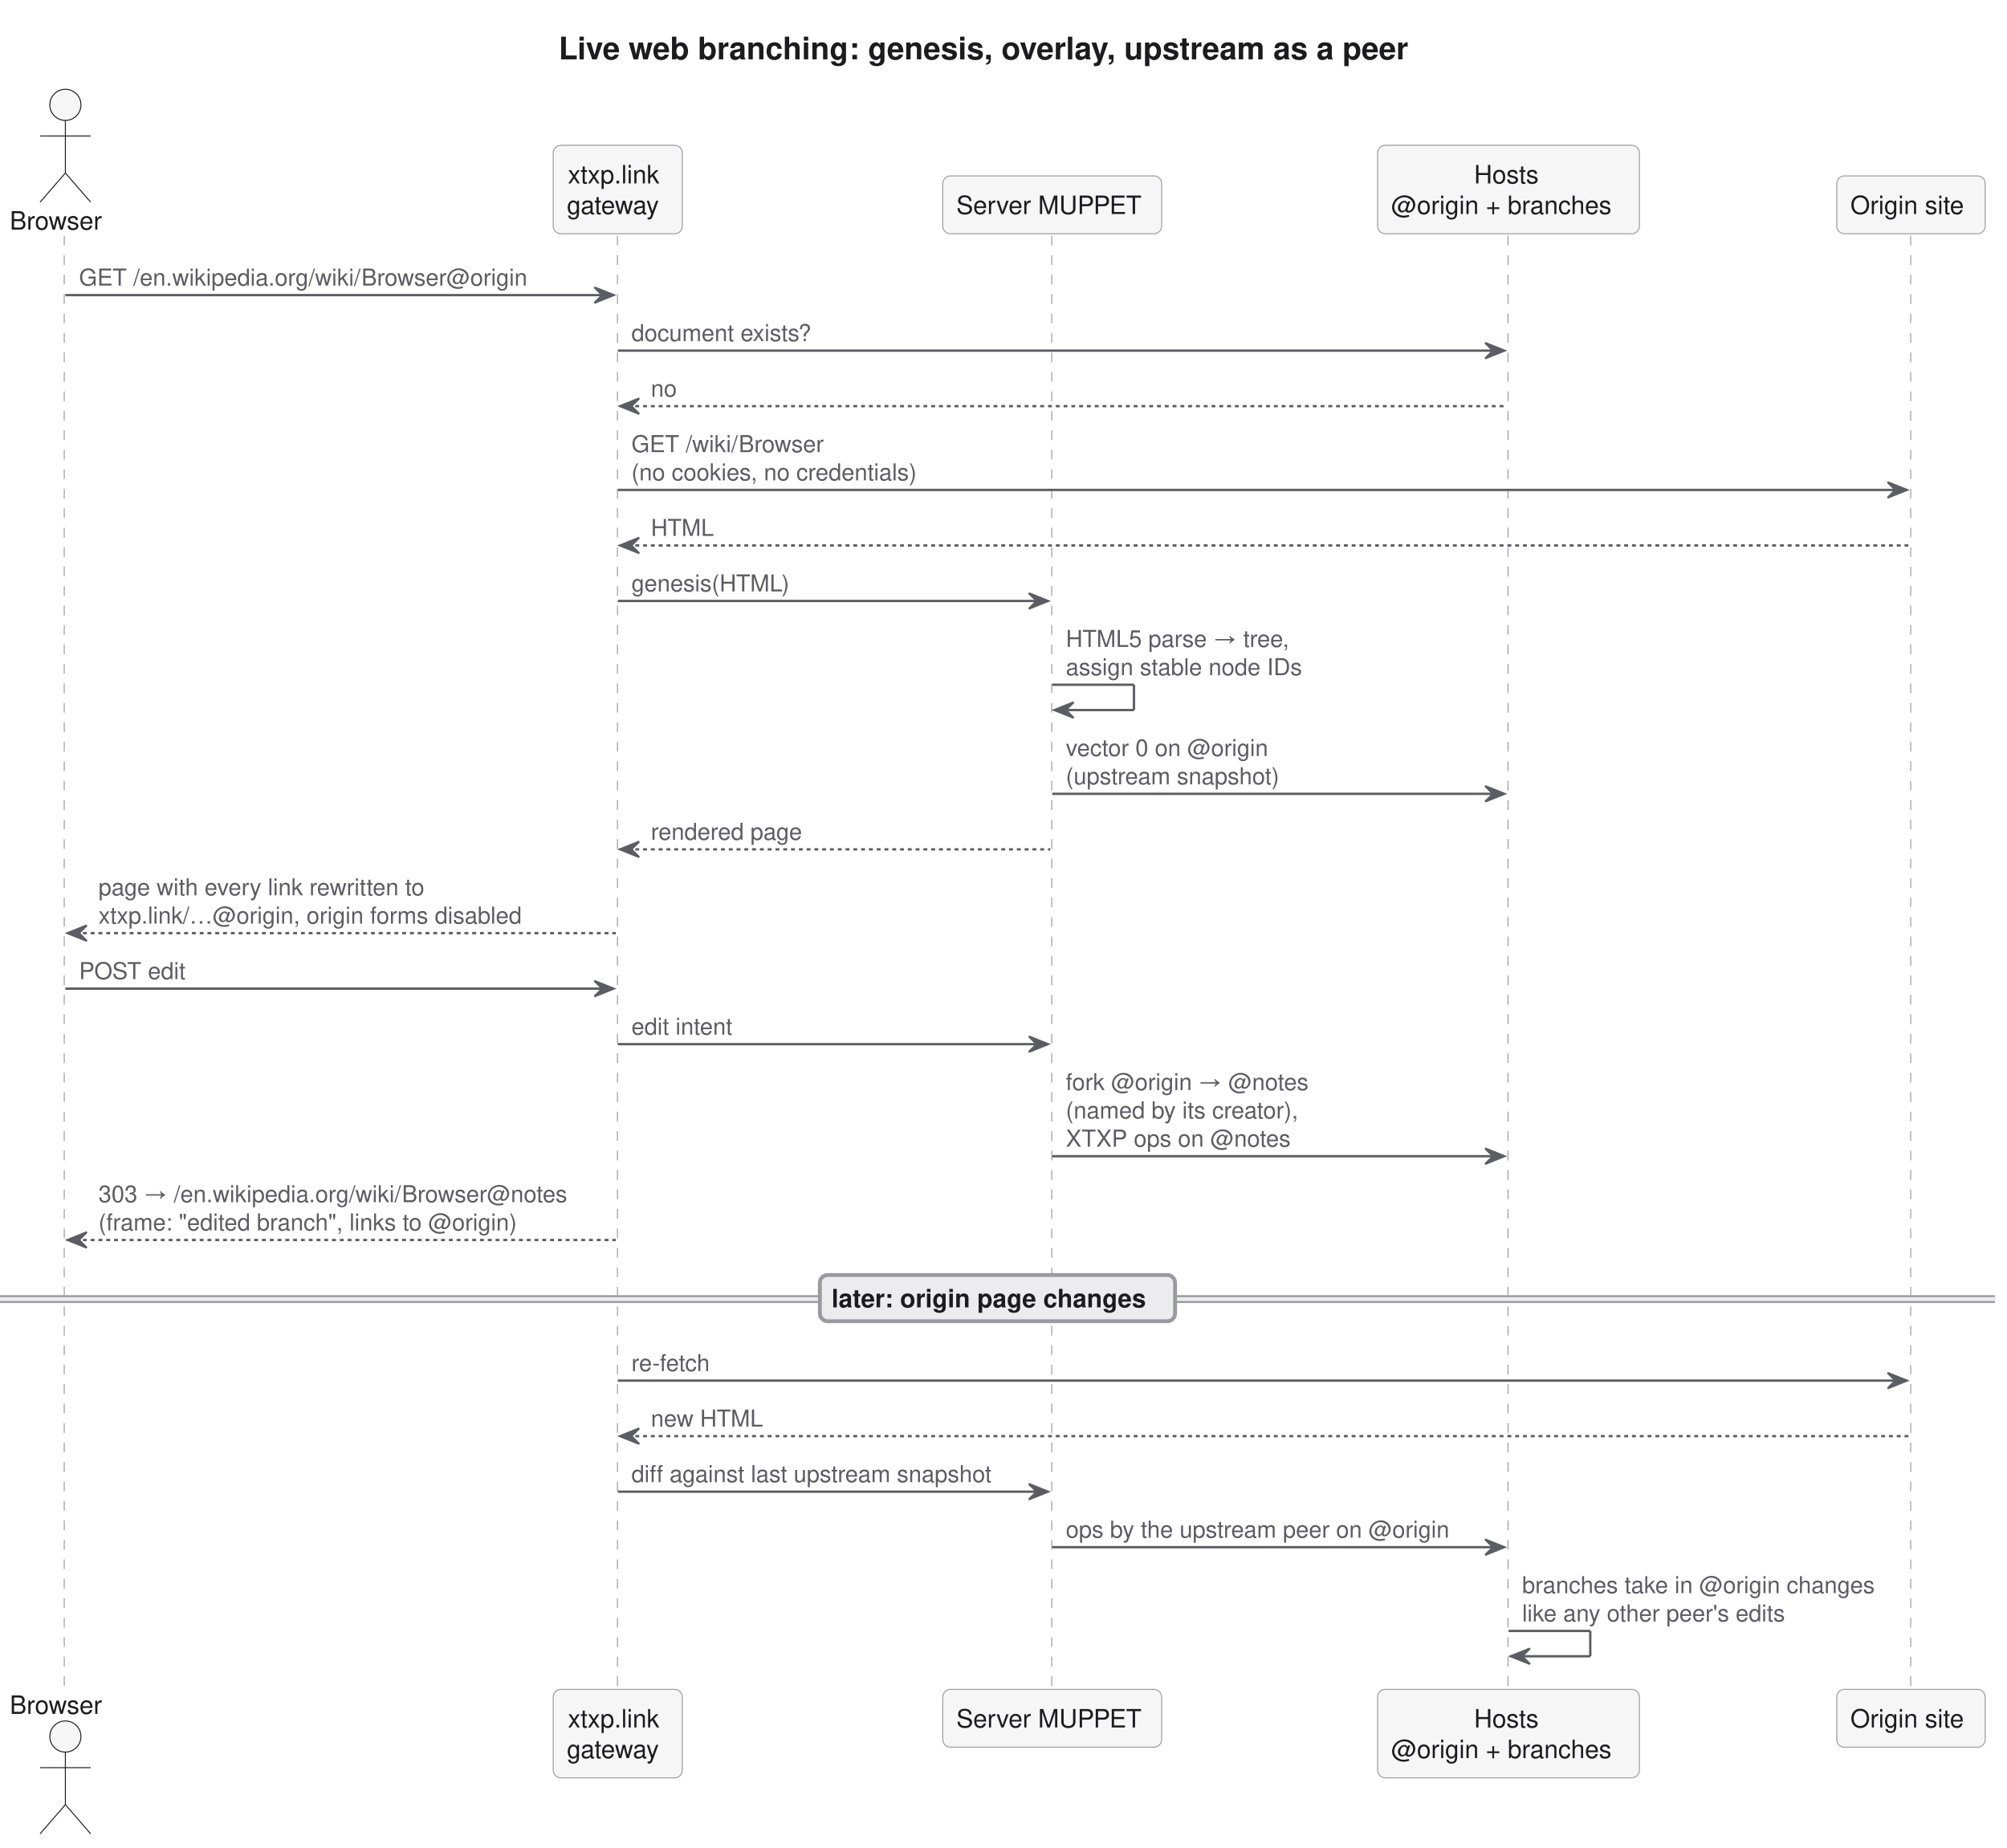
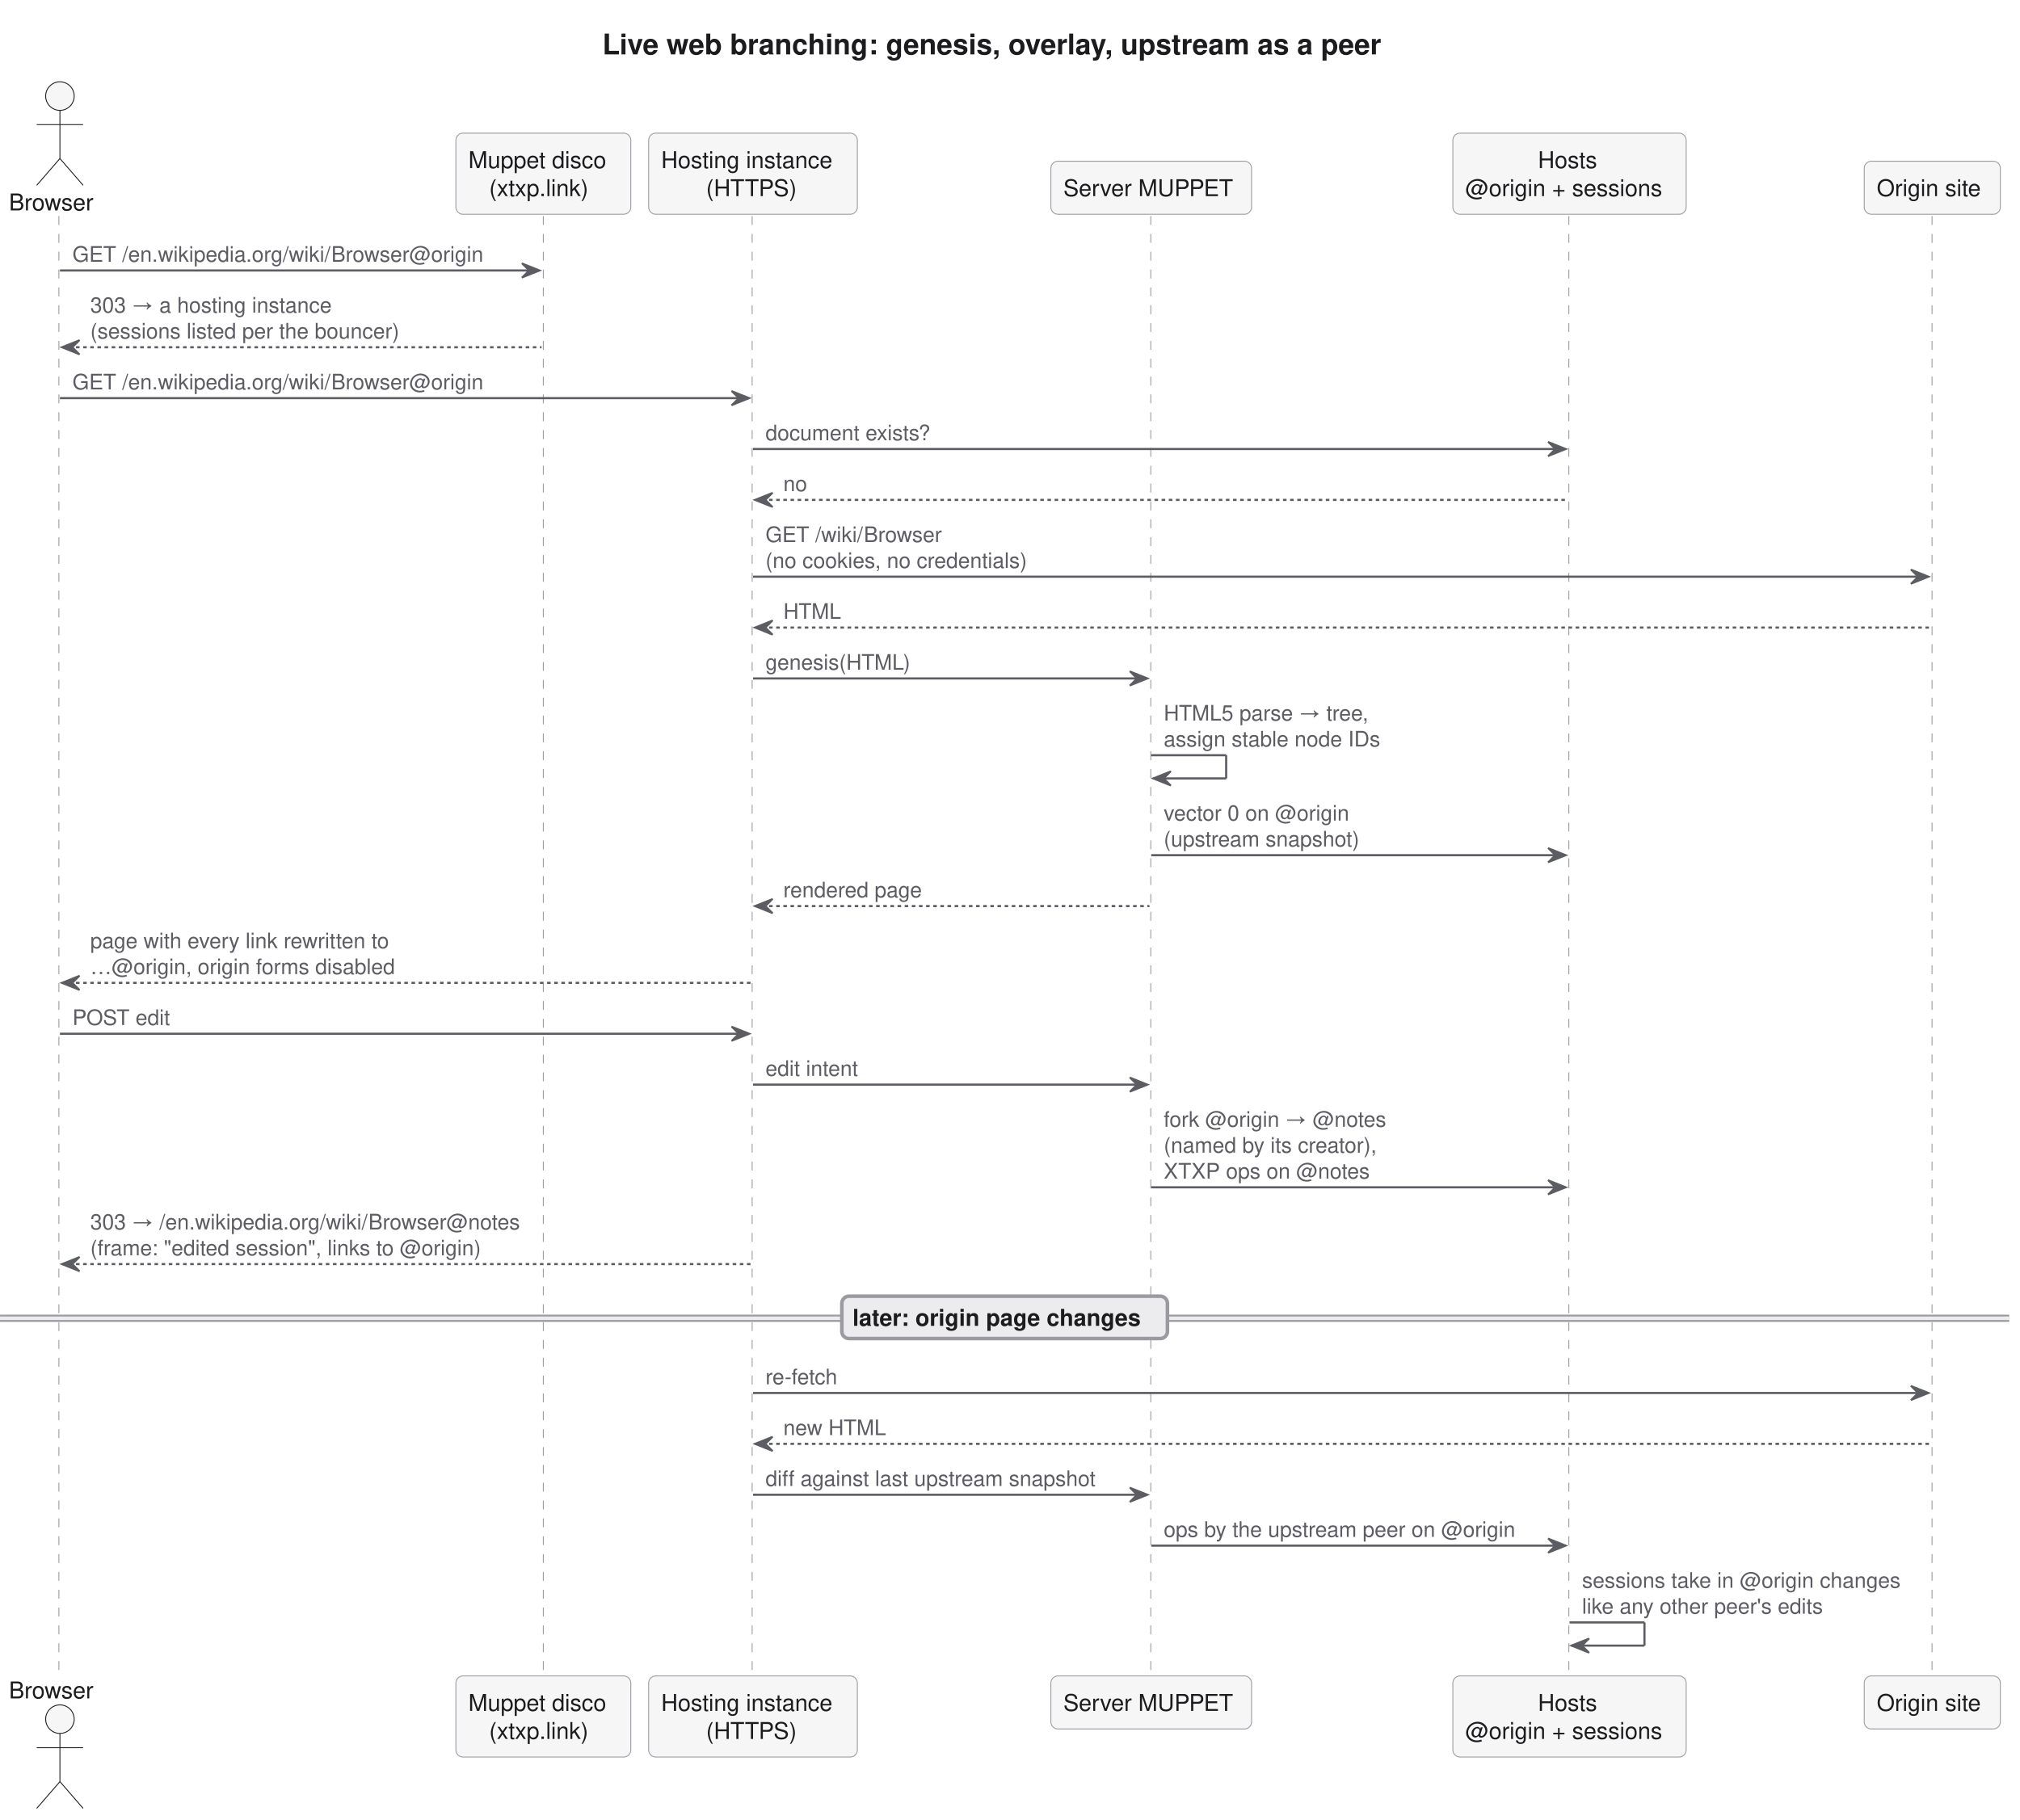
- <svg xmlns="http://www.w3.org/2000/svg" contentStyleType="text/css" data-diagram-type="SEQUENCE" height="949px" preserveAspectRatio="none" style="width:1031px;height:949px;" version="1.1" viewBox="0 0 1031 949" width="1031px" zoomAndPan="magnify">
+ <svg xmlns="http://www.w3.org/2000/svg" contentStyleType="text/css" data-diagram-type="SEQUENCE" height="1020px" preserveAspectRatio="none" style="width:1132px;height:1020px;" version="1.1" viewBox="0 0 1132 1020" width="1132px" zoomAndPan="magnify">
  <defs />
  <g>
-     <text fill="#1C1C1F" font-family="Helvetica" font-size="16" font-weight="bold" lengthAdjust="spacing" textLength="449.812" x="287.005" y="30.5">Live web branching: genesis, overlay, upstream as a peer</text>
-     <g>
-       <rect fill="#000000" fill-opacity="0" height="747.757" width="8" x="29.584" y="121.089" />
-       <line style="stroke:#9A9AA1;stroke-width:0.5;stroke-dasharray:5,5;" x1="33" x2="33" y1="121.089" y2="868.846" />
-     </g>
-     <g>
-       <rect fill="#000000" fill-opacity="0" height="747.757" width="8" x="313.36" y="121.089" />
-       <line style="stroke:#9A9AA1;stroke-width:0.5;stroke-dasharray:5,5;" x1="317.185" x2="317.185" y1="121.089" y2="868.846" />
-     </g>
-     <g>
-       <rect fill="#000000" fill-opacity="0" height="747.757" width="8" x="536.52" y="121.089" />
-       <line style="stroke:#9A9AA1;stroke-width:0.5;stroke-dasharray:5,5;" x1="540.281" x2="540.281" y1="121.089" y2="868.846" />
-     </g>
-     <g>
-       <rect fill="#000000" fill-opacity="0" height="747.757" width="8" x="770.93" y="121.089" />
-       <line style="stroke:#9A9AA1;stroke-width:0.5;stroke-dasharray:5,5;" x1="774.681" x2="774.681" y1="121.089" y2="868.846" />
-     </g>
-     <g>
-       <rect fill="#000000" fill-opacity="0" height="747.757" width="8" x="977.68" y="121.089" />
-       <line style="stroke:#9A9AA1;stroke-width:0.5;stroke-dasharray:5,5;" x1="981.538" x2="981.538" y1="121.089" y2="868.846" />
+     <text fill="#1C1C1F" font-family="Helvetica" font-size="16" font-weight="bold" lengthAdjust="spacing" textLength="449.812" x="337.59" y="30.5">Live web branching: genesis, overlay, upstream as a peer</text>
+     <g>
+       <rect fill="#000000" fill-opacity="0" height="819.315" width="8" x="29.584" y="121.089" />
+       <line style="stroke:#9A9AA1;stroke-width:0.5;stroke-dasharray:5,5;" x1="33" x2="33" y1="121.089" y2="940.404" />
+     </g>
+     <g>
+       <rect fill="#000000" fill-opacity="0" height="819.315" width="8" x="300.487" y="121.089" />
+       <line style="stroke:#9A9AA1;stroke-width:0.5;stroke-dasharray:5,5;" x1="304.471" x2="304.471" y1="121.089" y2="940.404" />
+     </g>
+     <g>
+       <rect fill="#000000" fill-opacity="0" height="819.315" width="8" x="417.981" y="121.089" />
+       <line style="stroke:#9A9AA1;stroke-width:0.5;stroke-dasharray:5,5;" x1="421.502" x2="421.502" y1="121.089" y2="940.404" />
+     </g>
+     <g>
+       <rect fill="#000000" fill-opacity="0" height="819.315" width="8" x="641.141" y="121.089" />
+       <line style="stroke:#9A9AA1;stroke-width:0.5;stroke-dasharray:5,5;" x1="644.903" x2="644.903" y1="121.089" y2="940.404" />
+     </g>
+     <g>
+       <rect fill="#000000" fill-opacity="0" height="819.315" width="8" x="875.552" y="121.089" />
+       <line style="stroke:#9A9AA1;stroke-width:0.5;stroke-dasharray:5,5;" x1="879.172" x2="879.172" y1="121.089" y2="940.404" />
+     </g>
+     <g>
+       <rect fill="#000000" fill-opacity="0" height="819.315" width="8" x="1078.85" y="121.089" />
+       <line style="stroke:#9A9AA1;stroke-width:0.5;stroke-dasharray:5,5;" x1="1082.709" x2="1082.709" y1="121.089" y2="940.404" />
    </g>
    <g class="participant participant-head" data-participant="b">
      <text fill="#1C1C1F" font-family="Helvetica" font-size="13" lengthAdjust="spacing" textLength="51.169" x="5" y="117.953">Browser</text>
      <ellipse cx="33.584" cy="53.859" fill="#F6F6F7" rx="8" ry="8" style="stroke:#1C1C1F;stroke-width:0.5;" />
      <path d="M33.584,61.859 L33.584,88.859 M20.584,69.859 L46.584,69.859 M33.584,88.859 L20.584,103.859 M33.584,88.859 L46.584,103.859" fill="none" style="stroke:#1C1C1F;stroke-width:0.5;" />
    </g>
    <g class="participant participant-tail" data-participant="b">
-       <text fill="#1C1C1F" font-family="Helvetica" font-size="13" lengthAdjust="spacing" textLength="51.169" x="5" y="880.439">Browser</text>
-       <ellipse cx="33.584" cy="892.075" fill="#F6F6F7" rx="8" ry="8" style="stroke:#1C1C1F;stroke-width:0.5;" />
-       <path d="M33.584,900.075 L33.584,927.075 M20.584,908.075 L46.584,908.075 M33.584,927.075 L20.584,942.075 M33.584,927.075 L46.584,942.075" fill="none" style="stroke:#1C1C1F;stroke-width:0.5;" />
+       <text fill="#1C1C1F" font-family="Helvetica" font-size="13" lengthAdjust="spacing" textLength="51.169" x="5" y="951.998">Browser</text>
+       <ellipse cx="33.584" cy="963.634" fill="#F6F6F7" rx="8" ry="8" style="stroke:#1C1C1F;stroke-width:0.5;" />
+       <path d="M33.584,971.634 L33.584,998.634 M20.584,979.634 L46.584,979.634 M33.584,998.634 L20.584,1013.634 M33.584,998.634 L46.584,1013.634" fill="none" style="stroke:#1C1C1F;stroke-width:0.5;" />
+     </g>
+     <g class="participant participant-head" data-participant="d">
+       <rect fill="#F6F6F7" height="45.459" rx="4" ry="4" style="stroke:#9A9AA1;stroke-width:0.5;" width="98.03" x="255.471" y="74.63" />
+       <text fill="#1C1C1F" font-family="Helvetica" font-size="13" lengthAdjust="spacing" textLength="84.03" x="262.471" y="94.224">Muppet disco</text>
+       <text fill="#1C1C1F" font-family="Helvetica" font-size="13" lengthAdjust="spacing" textLength="60.747" x="274.113" y="109.953">(xtxp.link)</text>
+     </g>
+     <g class="participant participant-tail" data-participant="d">
+       <rect fill="#F6F6F7" height="45.459" rx="4" ry="4" style="stroke:#9A9AA1;stroke-width:0.5;" width="98.03" x="255.471" y="939.404" />
+       <text fill="#1C1C1F" font-family="Helvetica" font-size="13" lengthAdjust="spacing" textLength="84.03" x="262.471" y="958.998">Muppet disco</text>
+       <text fill="#1C1C1F" font-family="Helvetica" font-size="13" lengthAdjust="spacing" textLength="60.747" x="274.113" y="974.727">(xtxp.link)</text>
    </g>
    <g class="participant participant-head" data-participant="gw">
-       <rect fill="#F6F6F7" height="45.459" rx="4" ry="4" style="stroke:#9A9AA1;stroke-width:0.5;" width="66.349" x="284.185" y="74.63" />
-       <text fill="#1C1C1F" font-family="Helvetica" font-size="13" lengthAdjust="spacing" textLength="51.264" x="291.728" y="94.224">xtxp.link</text>
-       <text fill="#1C1C1F" font-family="Helvetica" font-size="13" lengthAdjust="spacing" textLength="52.349" x="291.185" y="109.953">gateway</text>
+       <rect fill="#F6F6F7" height="45.459" rx="4" ry="4" style="stroke:#9A9AA1;stroke-width:0.5;" width="116.959" x="363.502" y="74.63" />
+       <text fill="#1C1C1F" font-family="Helvetica" font-size="13" lengthAdjust="spacing" textLength="102.959" x="370.502" y="94.224">Hosting instance</text>
+       <text fill="#1C1C1F" font-family="Helvetica" font-size="13" lengthAdjust="spacing" textLength="52.571" x="395.696" y="109.953">(HTTPS)</text>
    </g>
    <g class="participant participant-tail" data-participant="gw">
-       <rect fill="#F6F6F7" height="45.459" rx="4" ry="4" style="stroke:#9A9AA1;stroke-width:0.5;" width="66.349" x="284.185" y="867.846" />
-       <text fill="#1C1C1F" font-family="Helvetica" font-size="13" lengthAdjust="spacing" textLength="51.264" x="291.728" y="887.439">xtxp.link</text>
-       <text fill="#1C1C1F" font-family="Helvetica" font-size="13" lengthAdjust="spacing" textLength="52.349" x="291.185" y="903.169">gateway</text>
+       <rect fill="#F6F6F7" height="45.459" rx="4" ry="4" style="stroke:#9A9AA1;stroke-width:0.5;" width="116.959" x="363.502" y="939.404" />
+       <text fill="#1C1C1F" font-family="Helvetica" font-size="13" lengthAdjust="spacing" textLength="102.959" x="370.502" y="958.998">Hosting instance</text>
+       <text fill="#1C1C1F" font-family="Helvetica" font-size="13" lengthAdjust="spacing" textLength="52.571" x="395.696" y="974.727">(HTTPS)</text>
    </g>
    <g class="participant participant-head" data-participant="sm">
-       <rect fill="#F6F6F7" height="29.73" rx="4" ry="4" style="stroke:#9A9AA1;stroke-width:0.5;" width="112.478" x="484.281" y="90.359" />
-       <text fill="#1C1C1F" font-family="Helvetica" font-size="13" lengthAdjust="spacing" textLength="98.478" x="491.281" y="109.953">Server MUPPET</text>
+       <rect fill="#F6F6F7" height="29.73" rx="4" ry="4" style="stroke:#9A9AA1;stroke-width:0.5;" width="112.478" x="588.903" y="90.359" />
+       <text fill="#1C1C1F" font-family="Helvetica" font-size="13" lengthAdjust="spacing" textLength="98.478" x="595.903" y="109.953">Server MUPPET</text>
    </g>
    <g class="participant participant-tail" data-participant="sm">
-       <rect fill="#F6F6F7" height="29.73" rx="4" ry="4" style="stroke:#9A9AA1;stroke-width:0.5;" width="112.478" x="484.281" y="867.846" />
-       <text fill="#1C1C1F" font-family="Helvetica" font-size="13" lengthAdjust="spacing" textLength="98.478" x="491.281" y="887.439">Server MUPPET</text>
+       <rect fill="#F6F6F7" height="29.73" rx="4" ry="4" style="stroke:#9A9AA1;stroke-width:0.5;" width="112.478" x="588.903" y="939.404" />
+       <text fill="#1C1C1F" font-family="Helvetica" font-size="13" lengthAdjust="spacing" textLength="98.478" x="595.903" y="958.998">Server MUPPET</text>
    </g>
    <g class="participant participant-head" data-participant="t">
-       <rect fill="#F6F6F7" height="45.459" rx="4" ry="4" style="stroke:#9A9AA1;stroke-width:0.5;" width="134.498" x="707.681" y="74.63" />
-       <text fill="#1C1C1F" font-family="Helvetica" font-size="13" lengthAdjust="spacing" textLength="35.433" x="757.214" y="94.224">Hosts</text>
-       <text fill="#1C1C1F" font-family="Helvetica" font-size="13" lengthAdjust="spacing" textLength="120.498" x="714.681" y="109.953">@origin + branches</text>
+       <rect fill="#F6F6F7" height="45.459" rx="4" ry="4" style="stroke:#9A9AA1;stroke-width:0.5;" width="130.759" x="814.172" y="74.63" />
+       <text fill="#1C1C1F" font-family="Helvetica" font-size="13" lengthAdjust="spacing" textLength="35.433" x="861.835" y="94.224">Hosts</text>
+       <text fill="#1C1C1F" font-family="Helvetica" font-size="13" lengthAdjust="spacing" textLength="116.759" x="821.172" y="109.953">@origin + sessions</text>
    </g>
    <g class="participant participant-tail" data-participant="t">
-       <rect fill="#F6F6F7" height="45.459" rx="4" ry="4" style="stroke:#9A9AA1;stroke-width:0.5;" width="134.498" x="707.681" y="867.846" />
-       <text fill="#1C1C1F" font-family="Helvetica" font-size="13" lengthAdjust="spacing" textLength="35.433" x="757.214" y="887.439">Hosts</text>
-       <text fill="#1C1C1F" font-family="Helvetica" font-size="13" lengthAdjust="spacing" textLength="120.498" x="714.681" y="903.169">@origin + branches</text>
+       <rect fill="#F6F6F7" height="45.459" rx="4" ry="4" style="stroke:#9A9AA1;stroke-width:0.5;" width="130.759" x="814.172" y="939.404" />
+       <text fill="#1C1C1F" font-family="Helvetica" font-size="13" lengthAdjust="spacing" textLength="35.433" x="861.835" y="958.998">Hosts</text>
+       <text fill="#1C1C1F" font-family="Helvetica" font-size="13" lengthAdjust="spacing" textLength="116.759" x="821.172" y="974.727">@origin + sessions</text>
    </g>
    <g class="participant participant-head" data-participant="o">
-       <rect fill="#F6F6F7" height="29.73" rx="4" ry="4" style="stroke:#9A9AA1;stroke-width:0.5;" width="76.283" x="943.538" y="90.359" />
-       <text fill="#1C1C1F" font-family="Helvetica" font-size="13" lengthAdjust="spacing" textLength="62.283" x="950.538" y="109.953">Origin site</text>
+       <rect fill="#F6F6F7" height="29.73" rx="4" ry="4" style="stroke:#9A9AA1;stroke-width:0.5;" width="76.283" x="1044.709" y="90.359" />
+       <text fill="#1C1C1F" font-family="Helvetica" font-size="13" lengthAdjust="spacing" textLength="62.283" x="1051.709" y="109.953">Origin site</text>
    </g>
    <g class="participant participant-tail" data-participant="o">
-       <rect fill="#F6F6F7" height="29.73" rx="4" ry="4" style="stroke:#9A9AA1;stroke-width:0.5;" width="76.283" x="943.538" y="867.846" />
-       <text fill="#1C1C1F" font-family="Helvetica" font-size="13" lengthAdjust="spacing" textLength="62.283" x="950.538" y="887.439">Origin site</text>
+       <rect fill="#F6F6F7" height="29.73" rx="4" ry="4" style="stroke:#9A9AA1;stroke-width:0.5;" width="76.283" x="1044.709" y="939.404" />
+       <text fill="#1C1C1F" font-family="Helvetica" font-size="13" lengthAdjust="spacing" textLength="62.283" x="1051.709" y="958.998">Origin site</text>
+     </g>
+     <g class="message" data-participant-1="b" data-participant-2="d">
+       <polygon fill="#5C5C63" points="292.487,147.608,302.487,151.608,292.487,155.608,296.487,151.608" style="stroke:#5C5C63;stroke-width:1;" />
+       <line style="stroke:#5C5C63;stroke-width:1.2;" x1="33.584" x2="298.487" y1="151.608" y2="151.608" />
+       <text fill="#5C5C63" font-family="Helvetica" font-size="12" lengthAdjust="spacing" textLength="246.902" x="40.584" y="146.714">GET /en.wikipedia.org/wiki/Browser@origin</text>
+     </g>
+     <g class="message" data-participant-1="d" data-participant-2="b">
+       <polygon fill="#5C5C63" points="44.584,190.648,34.584,194.648,44.584,198.648,40.584,194.648" style="stroke:#5C5C63;stroke-width:1;" />
+       <line style="stroke:#5C5C63;stroke-width:1.2;stroke-dasharray:2,2;" x1="38.584" x2="303.487" y1="194.648" y2="194.648" />
+       <text fill="#5C5C63" font-family="Helvetica" font-size="12" lengthAdjust="spacing" textLength="143.924" x="50.584" y="175.233">303 → a hosting instance</text>
+       <text fill="#5C5C63" font-family="Helvetica" font-size="12" lengthAdjust="spacing" textLength="186.17" x="50.584" y="189.753">(sessions listed per the bouncer)</text>
    </g>
    <g class="message" data-participant-1="b" data-participant-2="gw">
-       <polygon fill="#5C5C63" points="305.36,147.608,315.36,151.608,305.36,155.608,309.36,151.608" style="stroke:#5C5C63;stroke-width:1;" />
-       <line style="stroke:#5C5C63;stroke-width:1.2;" x1="33.584" x2="311.36" y1="151.608" y2="151.608" />
-       <text fill="#5C5C63" font-family="Helvetica" font-size="12" lengthAdjust="spacing" textLength="246.902" x="40.584" y="146.714">GET /en.wikipedia.org/wiki/Browser@origin</text>
+       <polygon fill="#5C5C63" points="409.981,219.167,419.981,223.167,409.981,227.167,413.981,223.167" style="stroke:#5C5C63;stroke-width:1;" />
+       <line style="stroke:#5C5C63;stroke-width:1.2;" x1="33.584" x2="415.981" y1="223.167" y2="223.167" />
+       <text fill="#5C5C63" font-family="Helvetica" font-size="12" lengthAdjust="spacing" textLength="246.902" x="40.584" y="218.273">GET /en.wikipedia.org/wiki/Browser@origin</text>
    </g>
    <g class="message" data-participant-1="gw" data-participant-2="t">
-       <polygon fill="#5C5C63" points="762.93,176.128,772.93,180.128,762.93,184.128,766.93,180.128" style="stroke:#5C5C63;stroke-width:1;" />
-       <line style="stroke:#5C5C63;stroke-width:1.2;" x1="317.36" x2="768.93" y1="180.128" y2="180.128" />
-       <text fill="#5C5C63" font-family="Helvetica" font-size="12" lengthAdjust="spacing" textLength="99.574" x="324.36" y="175.233">document exists?</text>
+       <polygon fill="#5C5C63" points="867.552,247.686,877.552,251.686,867.552,255.686,871.552,251.686" style="stroke:#5C5C63;stroke-width:1;" />
+       <line style="stroke:#5C5C63;stroke-width:1.2;" x1="421.981" x2="873.552" y1="251.686" y2="251.686" />
+       <text fill="#5C5C63" font-family="Helvetica" font-size="12" lengthAdjust="spacing" textLength="99.574" x="428.981" y="246.792">document exists?</text>
    </g>
    <g class="message" data-participant-1="t" data-participant-2="gw">
-       <polygon fill="#5C5C63" points="328.36,204.648,318.36,208.648,328.36,212.648,324.36,208.648" style="stroke:#5C5C63;stroke-width:1;" />
-       <line style="stroke:#5C5C63;stroke-width:1.2;stroke-dasharray:2,2;" x1="322.36" x2="773.93" y1="208.648" y2="208.648" />
-       <text fill="#5C5C63" font-family="Helvetica" font-size="12" lengthAdjust="spacing" textLength="14.285" x="334.36" y="203.753">no</text>
+       <polygon fill="#5C5C63" points="432.981,276.206,422.981,280.206,432.981,284.206,428.981,280.206" style="stroke:#5C5C63;stroke-width:1;" />
+       <line style="stroke:#5C5C63;stroke-width:1.2;stroke-dasharray:2,2;" x1="426.981" x2="878.552" y1="280.206" y2="280.206" />
+       <text fill="#5C5C63" font-family="Helvetica" font-size="12" lengthAdjust="spacing" textLength="14.285" x="438.981" y="275.312">no</text>
    </g>
    <g class="message" data-participant-1="gw" data-participant-2="o">
-       <polygon fill="#5C5C63" points="969.68,247.686,979.68,251.686,969.68,255.686,973.68,251.686" style="stroke:#5C5C63;stroke-width:1;" />
-       <line style="stroke:#5C5C63;stroke-width:1.2;" x1="317.36" x2="975.68" y1="251.686" y2="251.686" />
-       <text fill="#5C5C63" font-family="Helvetica" font-size="12" lengthAdjust="spacing" textLength="105.387" x="324.36" y="232.273">GET /wiki/Browser</text>
-       <text fill="#5C5C63" font-family="Helvetica" font-size="12" lengthAdjust="spacing" textLength="157.588" x="324.36" y="246.792">(no cookies, no credentials)</text>
+       <polygon fill="#5C5C63" points="1070.85,319.245,1080.85,323.245,1070.85,327.245,1074.85,323.245" style="stroke:#5C5C63;stroke-width:1;" />
+       <line style="stroke:#5C5C63;stroke-width:1.2;" x1="421.981" x2="1076.85" y1="323.245" y2="323.245" />
+       <text fill="#5C5C63" font-family="Helvetica" font-size="12" lengthAdjust="spacing" textLength="105.387" x="428.981" y="303.831">GET /wiki/Browser</text>
+       <text fill="#5C5C63" font-family="Helvetica" font-size="12" lengthAdjust="spacing" textLength="157.588" x="428.981" y="318.351">(no cookies, no credentials)</text>
    </g>
    <g class="message" data-participant-1="o" data-participant-2="gw">
-       <polygon fill="#5C5C63" points="328.36,276.206,318.36,280.206,328.36,284.206,324.36,280.206" style="stroke:#5C5C63;stroke-width:1;" />
-       <line style="stroke:#5C5C63;stroke-width:1.2;stroke-dasharray:2,2;" x1="322.36" x2="980.68" y1="280.206" y2="280.206" />
-       <text fill="#5C5C63" font-family="Helvetica" font-size="12" lengthAdjust="spacing" textLength="34.289" x="334.36" y="275.312">HTML</text>
+       <polygon fill="#5C5C63" points="432.981,347.765,422.981,351.765,432.981,355.765,428.981,351.765" style="stroke:#5C5C63;stroke-width:1;" />
+       <line style="stroke:#5C5C63;stroke-width:1.2;stroke-dasharray:2,2;" x1="426.981" x2="1081.85" y1="351.765" y2="351.765" />
+       <text fill="#5C5C63" font-family="Helvetica" font-size="12" lengthAdjust="spacing" textLength="34.289" x="438.981" y="346.87">HTML</text>
    </g>
    <g class="message" data-participant-1="gw" data-participant-2="sm">
-       <polygon fill="#5C5C63" points="528.52,304.726,538.52,308.726,528.52,312.726,532.52,308.726" style="stroke:#5C5C63;stroke-width:1;" />
-       <line style="stroke:#5C5C63;stroke-width:1.2;" x1="317.36" x2="534.52" y1="308.726" y2="308.726" />
-       <text fill="#5C5C63" font-family="Helvetica" font-size="12" lengthAdjust="spacing" textLength="87.059" x="324.36" y="303.831">genesis(HTML)</text>
+       <polygon fill="#5C5C63" points="633.141,376.284,643.141,380.284,633.141,384.284,637.141,380.284" style="stroke:#5C5C63;stroke-width:1;" />
+       <line style="stroke:#5C5C63;stroke-width:1.2;" x1="421.981" x2="639.141" y1="380.284" y2="380.284" />
+       <text fill="#5C5C63" font-family="Helvetica" font-size="12" lengthAdjust="spacing" textLength="87.059" x="428.981" y="375.39">genesis(HTML)</text>
    </g>
    <g class="message" data-participant-1="sm" data-participant-2="sm">
-       <line style="stroke:#5C5C63;stroke-width:1.2;" x1="540.52" x2="582.52" y1="351.765" y2="351.765" />
-       <line style="stroke:#5C5C63;stroke-width:1.2;" x1="582.52" x2="582.52" y1="351.765" y2="364.765" />
-       <line style="stroke:#5C5C63;stroke-width:1.2;" x1="541.52" x2="582.52" y1="364.765" y2="364.765" />
-       <polygon fill="#5C5C63" points="551.52,360.765,541.52,364.765,551.52,368.765,547.52,364.765" style="stroke:#5C5C63;stroke-width:1;" />
-       <text fill="#5C5C63" font-family="Helvetica" font-size="12" lengthAdjust="spacing" textLength="120.984" x="547.52" y="332.351">HTML5 parse → tree,</text>
-       <text fill="#5C5C63" font-family="Helvetica" font-size="12" lengthAdjust="spacing" textLength="127.981" x="547.52" y="346.87">assign stable node IDs</text>
+       <line style="stroke:#5C5C63;stroke-width:1.2;" x1="645.141" x2="687.141" y1="423.323" y2="423.323" />
+       <line style="stroke:#5C5C63;stroke-width:1.2;" x1="687.141" x2="687.141" y1="423.323" y2="436.323" />
+       <line style="stroke:#5C5C63;stroke-width:1.2;" x1="646.141" x2="687.141" y1="436.323" y2="436.323" />
+       <polygon fill="#5C5C63" points="656.141,432.323,646.141,436.323,656.141,440.323,652.141,436.323" style="stroke:#5C5C63;stroke-width:1;" />
+       <text fill="#5C5C63" font-family="Helvetica" font-size="12" lengthAdjust="spacing" textLength="120.984" x="652.141" y="403.909">HTML5 parse → tree,</text>
+       <text fill="#5C5C63" font-family="Helvetica" font-size="12" lengthAdjust="spacing" textLength="127.981" x="652.141" y="418.429">assign stable node IDs</text>
    </g>
    <g class="message" data-participant-1="sm" data-participant-2="t">
-       <polygon fill="#5C5C63" points="762.93,403.804,772.93,407.804,762.93,411.804,766.93,407.804" style="stroke:#5C5C63;stroke-width:1;" />
-       <line style="stroke:#5C5C63;stroke-width:1.2;" x1="540.52" x2="768.93" y1="407.804" y2="407.804" />
-       <text fill="#5C5C63" font-family="Helvetica" font-size="12" lengthAdjust="spacing" textLength="111.779" x="547.52" y="388.39">vector 0 on @origin</text>
-       <text fill="#5C5C63" font-family="Helvetica" font-size="12" lengthAdjust="spacing" textLength="117.656" x="547.52" y="402.909">(upstream snapshot)</text>
+       <polygon fill="#5C5C63" points="867.552,475.362,877.552,479.362,867.552,483.362,871.552,479.362" style="stroke:#5C5C63;stroke-width:1;" />
+       <line style="stroke:#5C5C63;stroke-width:1.2;" x1="645.141" x2="873.552" y1="479.362" y2="479.362" />
+       <text fill="#5C5C63" font-family="Helvetica" font-size="12" lengthAdjust="spacing" textLength="111.779" x="652.141" y="459.948">vector 0 on @origin</text>
+       <text fill="#5C5C63" font-family="Helvetica" font-size="12" lengthAdjust="spacing" textLength="117.656" x="652.141" y="474.468">(upstream snapshot)</text>
    </g>
    <g class="message" data-participant-1="sm" data-participant-2="gw">
-       <polygon fill="#5C5C63" points="328.36,432.323,318.36,436.323,328.36,440.323,324.36,436.323" style="stroke:#5C5C63;stroke-width:1;" />
-       <line style="stroke:#5C5C63;stroke-width:1.2;stroke-dasharray:2,2;" x1="322.36" x2="539.52" y1="436.323" y2="436.323" />
-       <text fill="#5C5C63" font-family="Helvetica" font-size="12" lengthAdjust="spacing" textLength="83.625" x="334.36" y="431.429">rendered page</text>
+       <polygon fill="#5C5C63" points="432.981,503.882,422.981,507.882,432.981,511.882,428.981,507.882" style="stroke:#5C5C63;stroke-width:1;" />
+       <line style="stroke:#5C5C63;stroke-width:1.2;stroke-dasharray:2,2;" x1="426.981" x2="644.141" y1="507.882" y2="507.882" />
+       <text fill="#5C5C63" font-family="Helvetica" font-size="12" lengthAdjust="spacing" textLength="83.625" x="438.981" y="502.987">rendered page</text>
    </g>
    <g class="message" data-participant-1="gw" data-participant-2="b">
-       <polygon fill="#5C5C63" points="44.584,475.362,34.584,479.362,44.584,483.362,40.584,479.362" style="stroke:#5C5C63;stroke-width:1;" />
-       <line style="stroke:#5C5C63;stroke-width:1.2;stroke-dasharray:2,2;" x1="38.584" x2="316.36" y1="479.362" y2="479.362" />
-       <text fill="#5C5C63" font-family="Helvetica" font-size="12" lengthAdjust="spacing" textLength="182.367" x="50.584" y="459.948">page with every link rewritten to</text>
-       <text fill="#5C5C63" font-family="Helvetica" font-size="12" lengthAdjust="spacing" textLength="232.06" x="50.584" y="474.468">xtxp.link/…@origin, origin forms disabled</text>
+       <polygon fill="#5C5C63" points="44.584,546.921,34.584,550.921,44.584,554.921,40.584,550.921" style="stroke:#5C5C63;stroke-width:1;" />
+       <line style="stroke:#5C5C63;stroke-width:1.2;stroke-dasharray:2,2;" x1="38.584" x2="420.981" y1="550.921" y2="550.921" />
+       <text fill="#5C5C63" font-family="Helvetica" font-size="12" lengthAdjust="spacing" textLength="182.367" x="50.584" y="531.507">page with every link rewritten to</text>
+       <text fill="#5C5C63" font-family="Helvetica" font-size="12" lengthAdjust="spacing" textLength="180.416" x="50.584" y="546.026">…@origin, origin forms disabled</text>
    </g>
    <g class="message" data-participant-1="b" data-participant-2="gw">
-       <polygon fill="#5C5C63" points="305.36,503.882,315.36,507.882,305.36,511.882,309.36,507.882" style="stroke:#5C5C63;stroke-width:1;" />
-       <line style="stroke:#5C5C63;stroke-width:1.2;" x1="33.584" x2="311.36" y1="507.882" y2="507.882" />
-       <text fill="#5C5C63" font-family="Helvetica" font-size="12" lengthAdjust="spacing" textLength="56.836" x="40.584" y="502.987">POST edit</text>
+       <polygon fill="#5C5C63" points="409.981,575.44,419.981,579.44,409.981,583.44,413.981,579.44" style="stroke:#5C5C63;stroke-width:1;" />
+       <line style="stroke:#5C5C63;stroke-width:1.2;" x1="33.584" x2="415.981" y1="579.44" y2="579.44" />
+       <text fill="#5C5C63" font-family="Helvetica" font-size="12" lengthAdjust="spacing" textLength="56.836" x="40.584" y="574.546">POST edit</text>
    </g>
    <g class="message" data-participant-1="gw" data-participant-2="sm">
-       <polygon fill="#5C5C63" points="528.52,532.401,538.52,536.401,528.52,540.401,532.52,536.401" style="stroke:#5C5C63;stroke-width:1;" />
-       <line style="stroke:#5C5C63;stroke-width:1.2;" x1="317.36" x2="534.52" y1="536.401" y2="536.401" />
-       <text fill="#5C5C63" font-family="Helvetica" font-size="12" lengthAdjust="spacing" textLength="56.484" x="324.36" y="531.507">edit intent</text>
+       <polygon fill="#5C5C63" points="633.141,603.96,643.141,607.96,633.141,611.96,637.141,607.96" style="stroke:#5C5C63;stroke-width:1;" />
+       <line style="stroke:#5C5C63;stroke-width:1.2;" x1="421.981" x2="639.141" y1="607.96" y2="607.96" />
+       <text fill="#5C5C63" font-family="Helvetica" font-size="12" lengthAdjust="spacing" textLength="56.484" x="428.981" y="603.065">edit intent</text>
    </g>
    <g class="message" data-participant-1="sm" data-participant-2="t">
-       <polygon fill="#5C5C63" points="762.93,589.96,772.93,593.96,762.93,597.96,766.93,593.96" style="stroke:#5C5C63;stroke-width:1;" />
-       <line style="stroke:#5C5C63;stroke-width:1.2;" x1="540.52" x2="768.93" y1="593.96" y2="593.96" />
-       <text fill="#5C5C63" font-family="Helvetica" font-size="12" lengthAdjust="spacing" textLength="131.01" x="547.52" y="560.026">fork @origin → @notes</text>
-       <text fill="#5C5C63" font-family="Helvetica" font-size="12" lengthAdjust="spacing" textLength="129.023" x="547.52" y="574.546">(named by its creator),</text>
-       <text fill="#5C5C63" font-family="Helvetica" font-size="12" lengthAdjust="spacing" textLength="120.199" x="547.52" y="589.065">XTXP ops on @notes</text>
+       <polygon fill="#5C5C63" points="867.552,661.519,877.552,665.519,867.552,669.519,871.552,665.519" style="stroke:#5C5C63;stroke-width:1;" />
+       <line style="stroke:#5C5C63;stroke-width:1.2;" x1="645.141" x2="873.552" y1="665.519" y2="665.519" />
+       <text fill="#5C5C63" font-family="Helvetica" font-size="12" lengthAdjust="spacing" textLength="131.01" x="652.141" y="631.585">fork @origin → @notes</text>
+       <text fill="#5C5C63" font-family="Helvetica" font-size="12" lengthAdjust="spacing" textLength="129.023" x="652.141" y="646.105">(named by its creator),</text>
+       <text fill="#5C5C63" font-family="Helvetica" font-size="12" lengthAdjust="spacing" textLength="120.199" x="652.141" y="660.624">XTXP ops on @notes</text>
    </g>
    <g class="message" data-participant-1="gw" data-participant-2="b">
-       <polygon fill="#5C5C63" points="44.584,632.999,34.584,636.999,44.584,640.999,40.584,636.999" style="stroke:#5C5C63;stroke-width:1;" />
-       <line style="stroke:#5C5C63;stroke-width:1.2;stroke-dasharray:2,2;" x1="38.584" x2="316.36" y1="636.999" y2="636.999" />
-       <text fill="#5C5C63" font-family="Helvetica" font-size="12" lengthAdjust="spacing" textLength="259.775" x="50.584" y="617.585">303 → /en.wikipedia.org/wiki/Browser@notes</text>
-       <text fill="#5C5C63" font-family="Helvetica" font-size="12" lengthAdjust="spacing" textLength="232.6" x="50.584" y="632.105">(frame: "edited branch", links to @origin)</text>
-     </g>
-     <rect fill="#ECECEE" height="3" rx="4" ry="4" style="stroke:#ECECEE;stroke-width:1;" width="1024.822" x="0" y="665.864" />
-     <line style="stroke:#9A9AA1;stroke-width:1;" x1="0" x2="1024.822" y1="665.864" y2="665.864" />
-     <line style="stroke:#9A9AA1;stroke-width:1;" x1="0" x2="1024.822" y1="668.864" y2="668.864" />
-     <rect fill="#ECECEE" height="23.73" rx="4" ry="4" style="stroke:#9A9AA1;stroke-width:2;" width="182.467" x="421.177" y="654.999" />
-     <text fill="#1C1C1F" font-family="Helvetica" font-size="13" font-weight="bold" lengthAdjust="spacing" textLength="165.388" x="427.177" y="671.593">later: origin page changes</text>
+       <polygon fill="#5C5C63" points="44.584,704.558,34.584,708.558,44.584,712.558,40.584,708.558" style="stroke:#5C5C63;stroke-width:1;" />
+       <line style="stroke:#5C5C63;stroke-width:1.2;stroke-dasharray:2,2;" x1="38.584" x2="420.981" y1="708.558" y2="708.558" />
+       <text fill="#5C5C63" font-family="Helvetica" font-size="12" lengthAdjust="spacing" textLength="259.775" x="50.584" y="689.144">303 → /en.wikipedia.org/wiki/Browser@notes</text>
+       <text fill="#5C5C63" font-family="Helvetica" font-size="12" lengthAdjust="spacing" textLength="236.144" x="50.584" y="703.663">(frame: "edited session", links to @origin)</text>
+     </g>
+     <rect fill="#ECECEE" height="3" rx="4" ry="4" style="stroke:#ECECEE;stroke-width:1;" width="1125.992" x="0" y="737.422" />
+     <line style="stroke:#9A9AA1;stroke-width:1;" x1="0" x2="1125.992" y1="737.422" y2="737.422" />
+     <line style="stroke:#9A9AA1;stroke-width:1;" x1="0" x2="1125.992" y1="740.422" y2="740.422" />
+     <rect fill="#ECECEE" height="23.73" rx="4" ry="4" style="stroke:#9A9AA1;stroke-width:2;" width="182.467" x="471.763" y="726.558" />
+     <text fill="#1C1C1F" font-family="Helvetica" font-size="13" font-weight="bold" lengthAdjust="spacing" textLength="165.388" x="477.763" y="743.151">later: origin page changes</text>
    <g class="message" data-participant-1="gw" data-participant-2="o">
-       <polygon fill="#5C5C63" points="969.68,705.248,979.68,709.248,969.68,713.248,973.68,709.248" style="stroke:#5C5C63;stroke-width:1;" />
-       <line style="stroke:#5C5C63;stroke-width:1.2;" x1="317.36" x2="975.68" y1="709.248" y2="709.248" />
-       <text fill="#5C5C63" font-family="Helvetica" font-size="12" lengthAdjust="spacing" textLength="46.348" x="324.36" y="704.354">re-fetch</text>
+       <polygon fill="#5C5C63" points="1070.85,776.807,1080.85,780.807,1070.85,784.807,1074.85,780.807" style="stroke:#5C5C63;stroke-width:1;" />
+       <line style="stroke:#5C5C63;stroke-width:1.2;" x1="421.981" x2="1076.85" y1="780.807" y2="780.807" />
+       <text fill="#5C5C63" font-family="Helvetica" font-size="12" lengthAdjust="spacing" textLength="46.348" x="428.981" y="775.912">re-fetch</text>
    </g>
    <g class="message" data-participant-1="o" data-participant-2="gw">
-       <polygon fill="#5C5C63" points="328.36,733.768,318.36,737.768,328.36,741.768,324.36,737.768" style="stroke:#5C5C63;stroke-width:1;" />
-       <line style="stroke:#5C5C63;stroke-width:1.2;stroke-dasharray:2,2;" x1="322.36" x2="980.68" y1="737.768" y2="737.768" />
-       <text fill="#5C5C63" font-family="Helvetica" font-size="12" lengthAdjust="spacing" textLength="61.57" x="334.36" y="732.873">new HTML</text>
+       <polygon fill="#5C5C63" points="432.981,805.326,422.981,809.326,432.981,813.326,428.981,809.326" style="stroke:#5C5C63;stroke-width:1;" />
+       <line style="stroke:#5C5C63;stroke-width:1.2;stroke-dasharray:2,2;" x1="426.981" x2="1081.85" y1="809.326" y2="809.326" />
+       <text fill="#5C5C63" font-family="Helvetica" font-size="12" lengthAdjust="spacing" textLength="61.57" x="438.981" y="804.432">new HTML</text>
    </g>
    <g class="message" data-participant-1="gw" data-participant-2="sm">
-       <polygon fill="#5C5C63" points="528.52,762.287,538.52,766.287,528.52,770.287,532.52,766.287" style="stroke:#5C5C63;stroke-width:1;" />
-       <line style="stroke:#5C5C63;stroke-width:1.2;" x1="317.36" x2="534.52" y1="766.287" y2="766.287" />
-       <text fill="#5C5C63" font-family="Helvetica" font-size="12" lengthAdjust="spacing" textLength="199.16" x="324.36" y="761.393">diff against last upstream snapshot</text>
+       <polygon fill="#5C5C63" points="633.141,833.846,643.141,837.846,633.141,841.846,637.141,837.846" style="stroke:#5C5C63;stroke-width:1;" />
+       <line style="stroke:#5C5C63;stroke-width:1.2;" x1="421.981" x2="639.141" y1="837.846" y2="837.846" />
+       <text fill="#5C5C63" font-family="Helvetica" font-size="12" lengthAdjust="spacing" textLength="199.16" x="428.981" y="832.951">diff against last upstream snapshot</text>
    </g>
    <g class="message" data-participant-1="sm" data-participant-2="t">
-       <polygon fill="#5C5C63" points="762.93,790.807,772.93,794.807,762.93,798.807,766.93,794.807" style="stroke:#5C5C63;stroke-width:1;" />
-       <line style="stroke:#5C5C63;stroke-width:1.2;" x1="540.52" x2="768.93" y1="794.807" y2="794.807" />
-       <text fill="#5C5C63" font-family="Helvetica" font-size="12" lengthAdjust="spacing" textLength="210.41" x="547.52" y="789.912">ops by the upstream peer on @origin</text>
+       <polygon fill="#5C5C63" points="867.552,862.365,877.552,866.365,867.552,870.365,871.552,866.365" style="stroke:#5C5C63;stroke-width:1;" />
+       <line style="stroke:#5C5C63;stroke-width:1.2;" x1="645.141" x2="873.552" y1="866.365" y2="866.365" />
+       <text fill="#5C5C63" font-family="Helvetica" font-size="12" lengthAdjust="spacing" textLength="210.41" x="652.141" y="861.471">ops by the upstream peer on @origin</text>
    </g>
    <g class="message" data-participant-1="t" data-participant-2="t">
-       <line style="stroke:#5C5C63;stroke-width:1.2;" x1="774.93" x2="816.93" y1="837.846" y2="837.846" />
-       <line style="stroke:#5C5C63;stroke-width:1.2;" x1="816.93" x2="816.93" y1="837.846" y2="850.846" />
-       <line style="stroke:#5C5C63;stroke-width:1.2;" x1="775.93" x2="816.93" y1="850.846" y2="850.846" />
-       <polygon fill="#5C5C63" points="785.93,846.846,775.93,850.846,785.93,854.846,781.93,850.846" style="stroke:#5C5C63;stroke-width:1;" />
-       <text fill="#5C5C63" font-family="Helvetica" font-size="12" lengthAdjust="spacing" textLength="192.75" x="781.93" y="818.432">branches take in @origin changes</text>
-       <text fill="#5C5C63" font-family="Helvetica" font-size="12" lengthAdjust="spacing" textLength="146.496" x="781.93" y="832.951">like any other peer's edits</text>
+       <line style="stroke:#5C5C63;stroke-width:1.2;" x1="879.552" x2="921.552" y1="909.404" y2="909.404" />
+       <line style="stroke:#5C5C63;stroke-width:1.2;" x1="921.552" x2="921.552" y1="909.404" y2="922.404" />
+       <line style="stroke:#5C5C63;stroke-width:1.2;" x1="880.552" x2="921.552" y1="922.404" y2="922.404" />
+       <polygon fill="#5C5C63" points="890.552,918.404,880.552,922.404,890.552,926.404,886.552,922.404" style="stroke:#5C5C63;stroke-width:1;" />
+       <text fill="#5C5C63" font-family="Helvetica" font-size="12" lengthAdjust="spacing" textLength="189.299" x="886.552" y="889.99">sessions take in @origin changes</text>
+       <text fill="#5C5C63" font-family="Helvetica" font-size="12" lengthAdjust="spacing" textLength="146.496" x="886.552" y="904.51">like any other peer's edits</text>
    </g>
  </g>
</svg>
